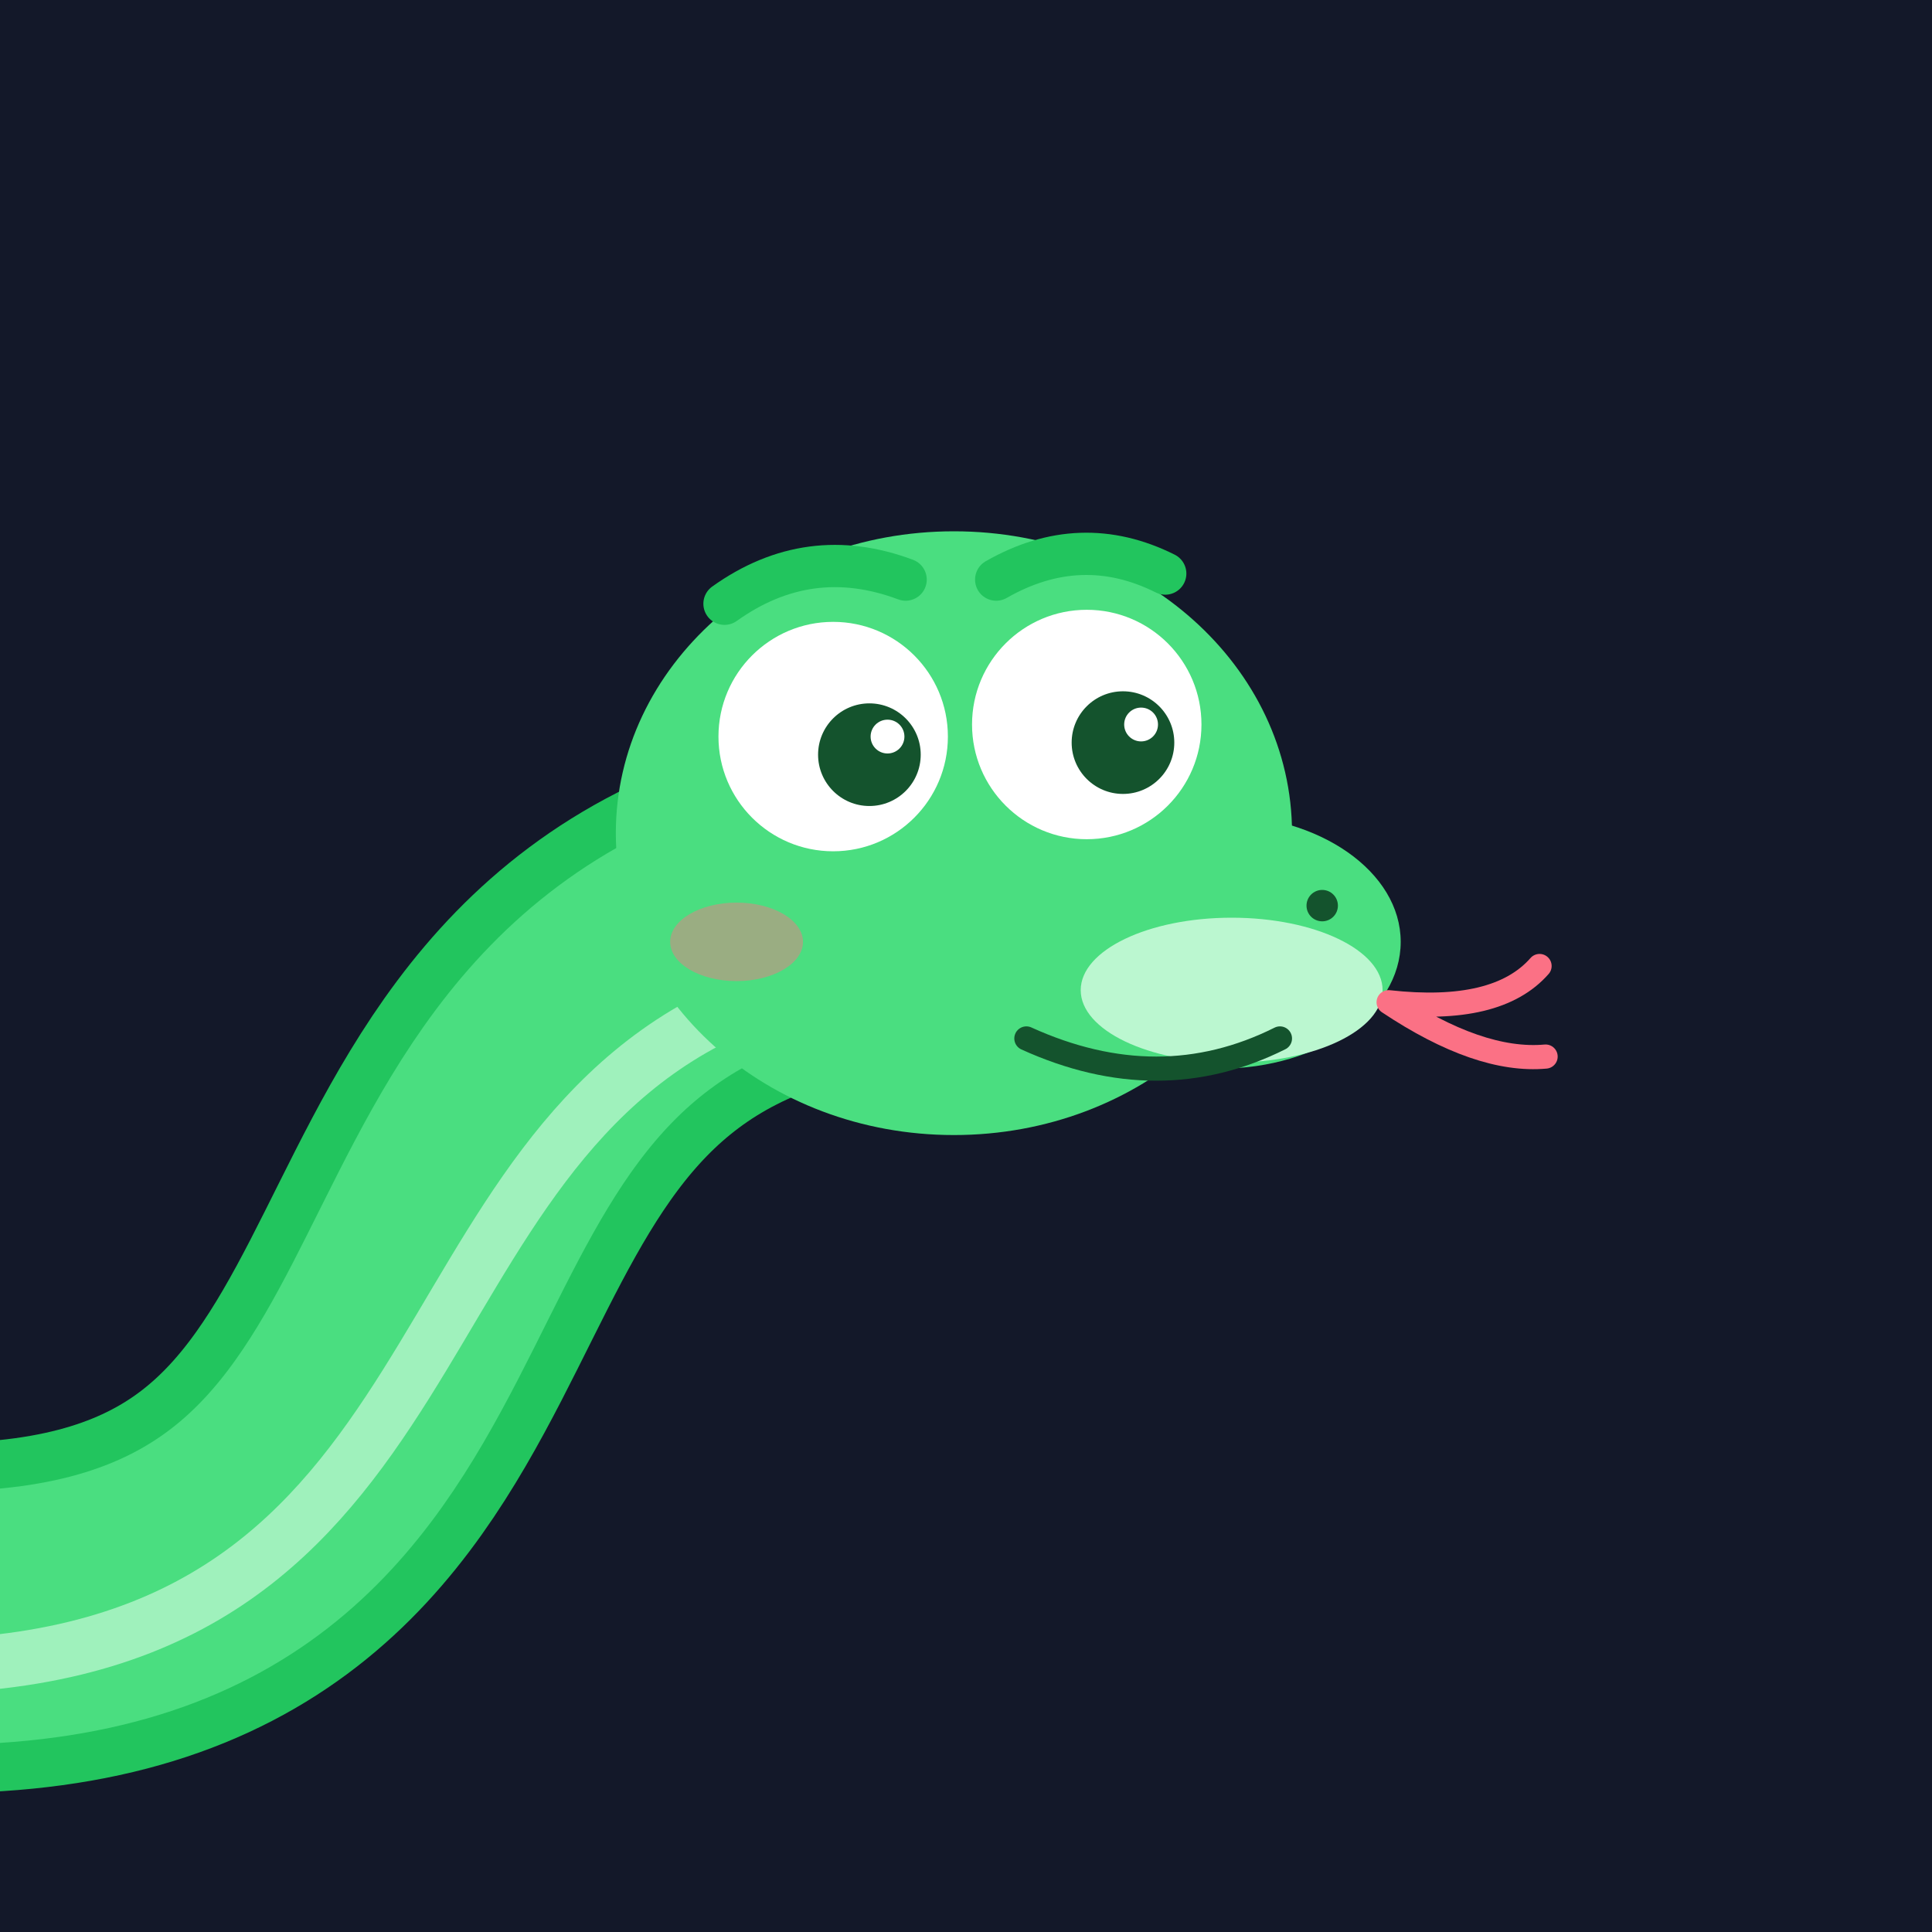
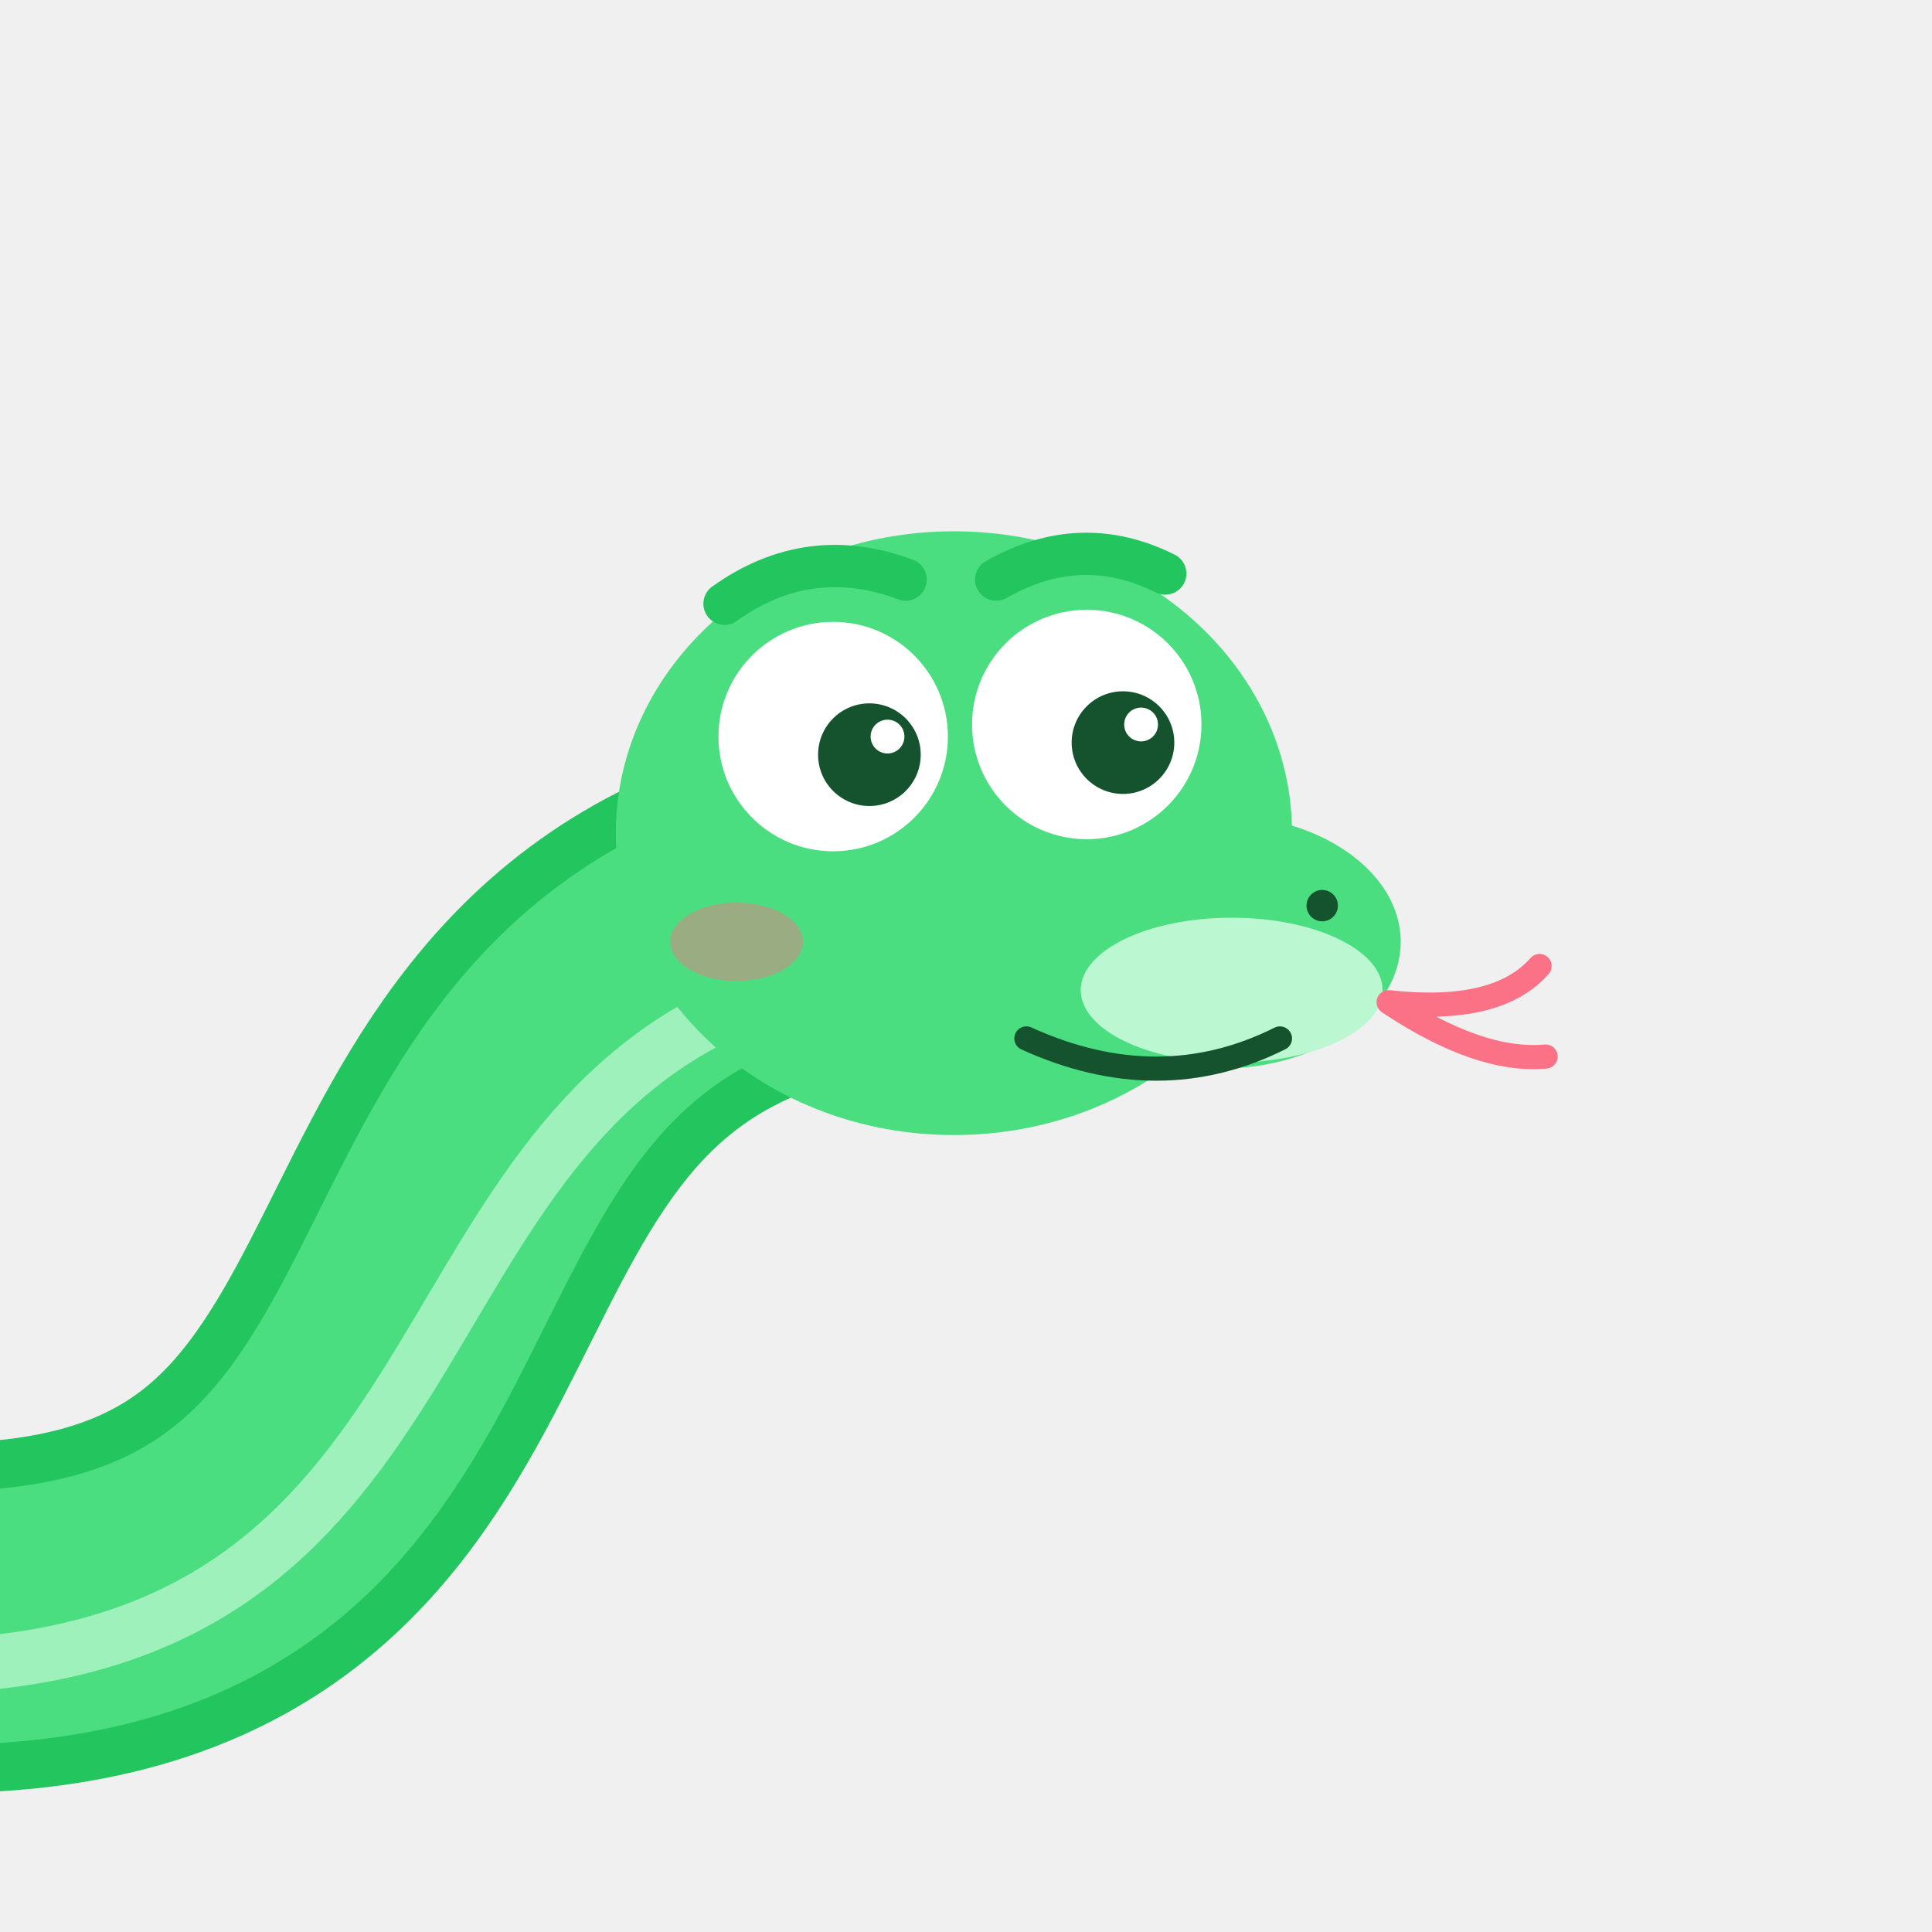
<svg xmlns="http://www.w3.org/2000/svg" viewBox="0 0 320 320">
-   <rect width="320" height="320" fill="#131829" />
  <path d="M -10 268 C 85 268 55 175 128 152" fill="none" stroke="#22c55e" stroke-width="58" stroke-linecap="round" />
  <path d="M -10 268 C 85 268 55 175 128 152" fill="none" stroke="#4ade80" stroke-width="42" stroke-linecap="round" />
  <path d="M -12 276 C 78 274 64 190 124 166" fill="none" stroke="#bbf7d0" stroke-width="9" stroke-linecap="round" opacity="0.75" />
  <ellipse cx="158" cy="138" rx="56" ry="50" fill="#4ade80" />
  <ellipse cx="202" cy="156" rx="30" ry="21" fill="#4ade80" />
  <ellipse cx="204" cy="164" rx="25" ry="12" fill="#bbf7d0" />
  <circle cx="219" cy="150" r="2.6" fill="#14532d" />
  <path d="M 120 100 q 14 -10 30 -4" fill="none" stroke="#22c55e" stroke-width="7" stroke-linecap="round" />
  <path d="M 165 96 q 14 -8 28 -1" fill="none" stroke="#22c55e" stroke-width="7" stroke-linecap="round" />
  <circle cx="138" cy="122" r="19" fill="#ffffff" />
  <circle cx="180" cy="120" r="19" fill="#ffffff" />
  <circle cx="144" cy="125" r="8.5" fill="#14532d" />
  <circle cx="186" cy="123" r="8.5" fill="#14532d" />
  <circle cx="147" cy="122" r="2.8" fill="#ffffff" />
  <circle cx="189" cy="120" r="2.8" fill="#ffffff" />
  <ellipse cx="122" cy="156" rx="11" ry="6.5" fill="#fb7185" opacity="0.45" />
  <path d="M 170 172 Q 192 182 212 172" fill="none" stroke="#14532d" stroke-width="4" stroke-linecap="round" />
  <path d="M 230 166 q 18 2 25 -6 m -25 6 q 15 10 26 9" fill="none" stroke="#fb7185" stroke-width="4" stroke-linecap="round" />
</svg>
